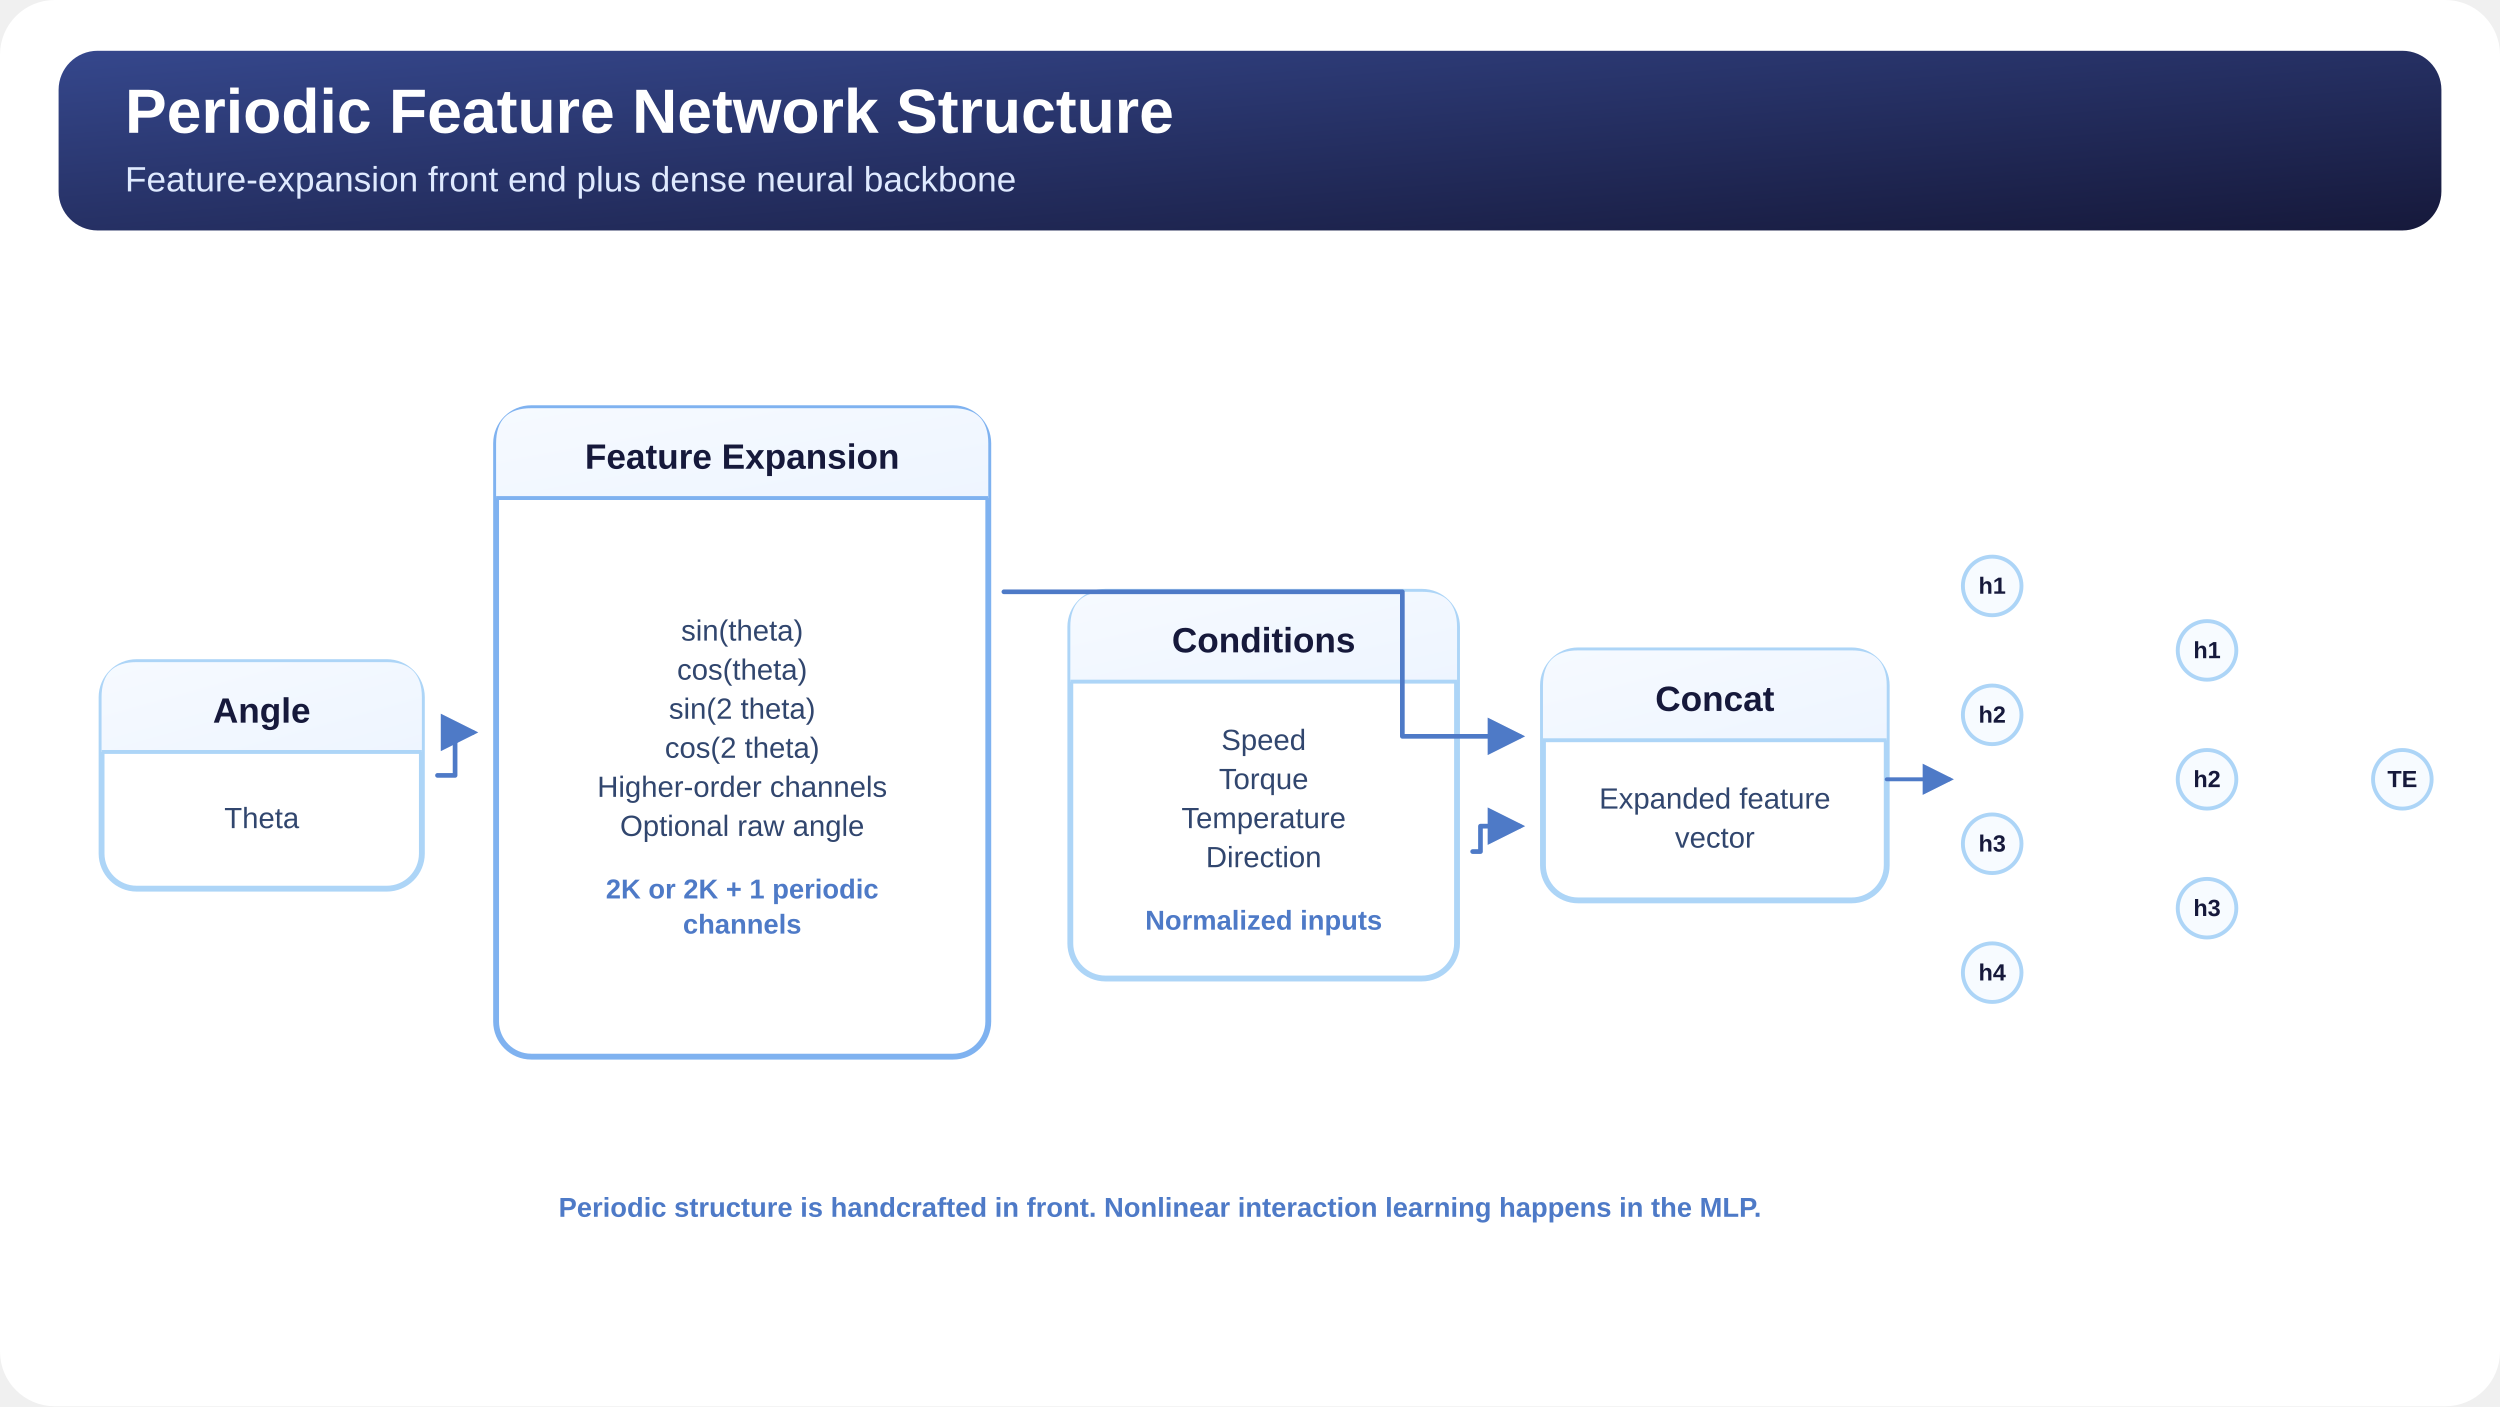
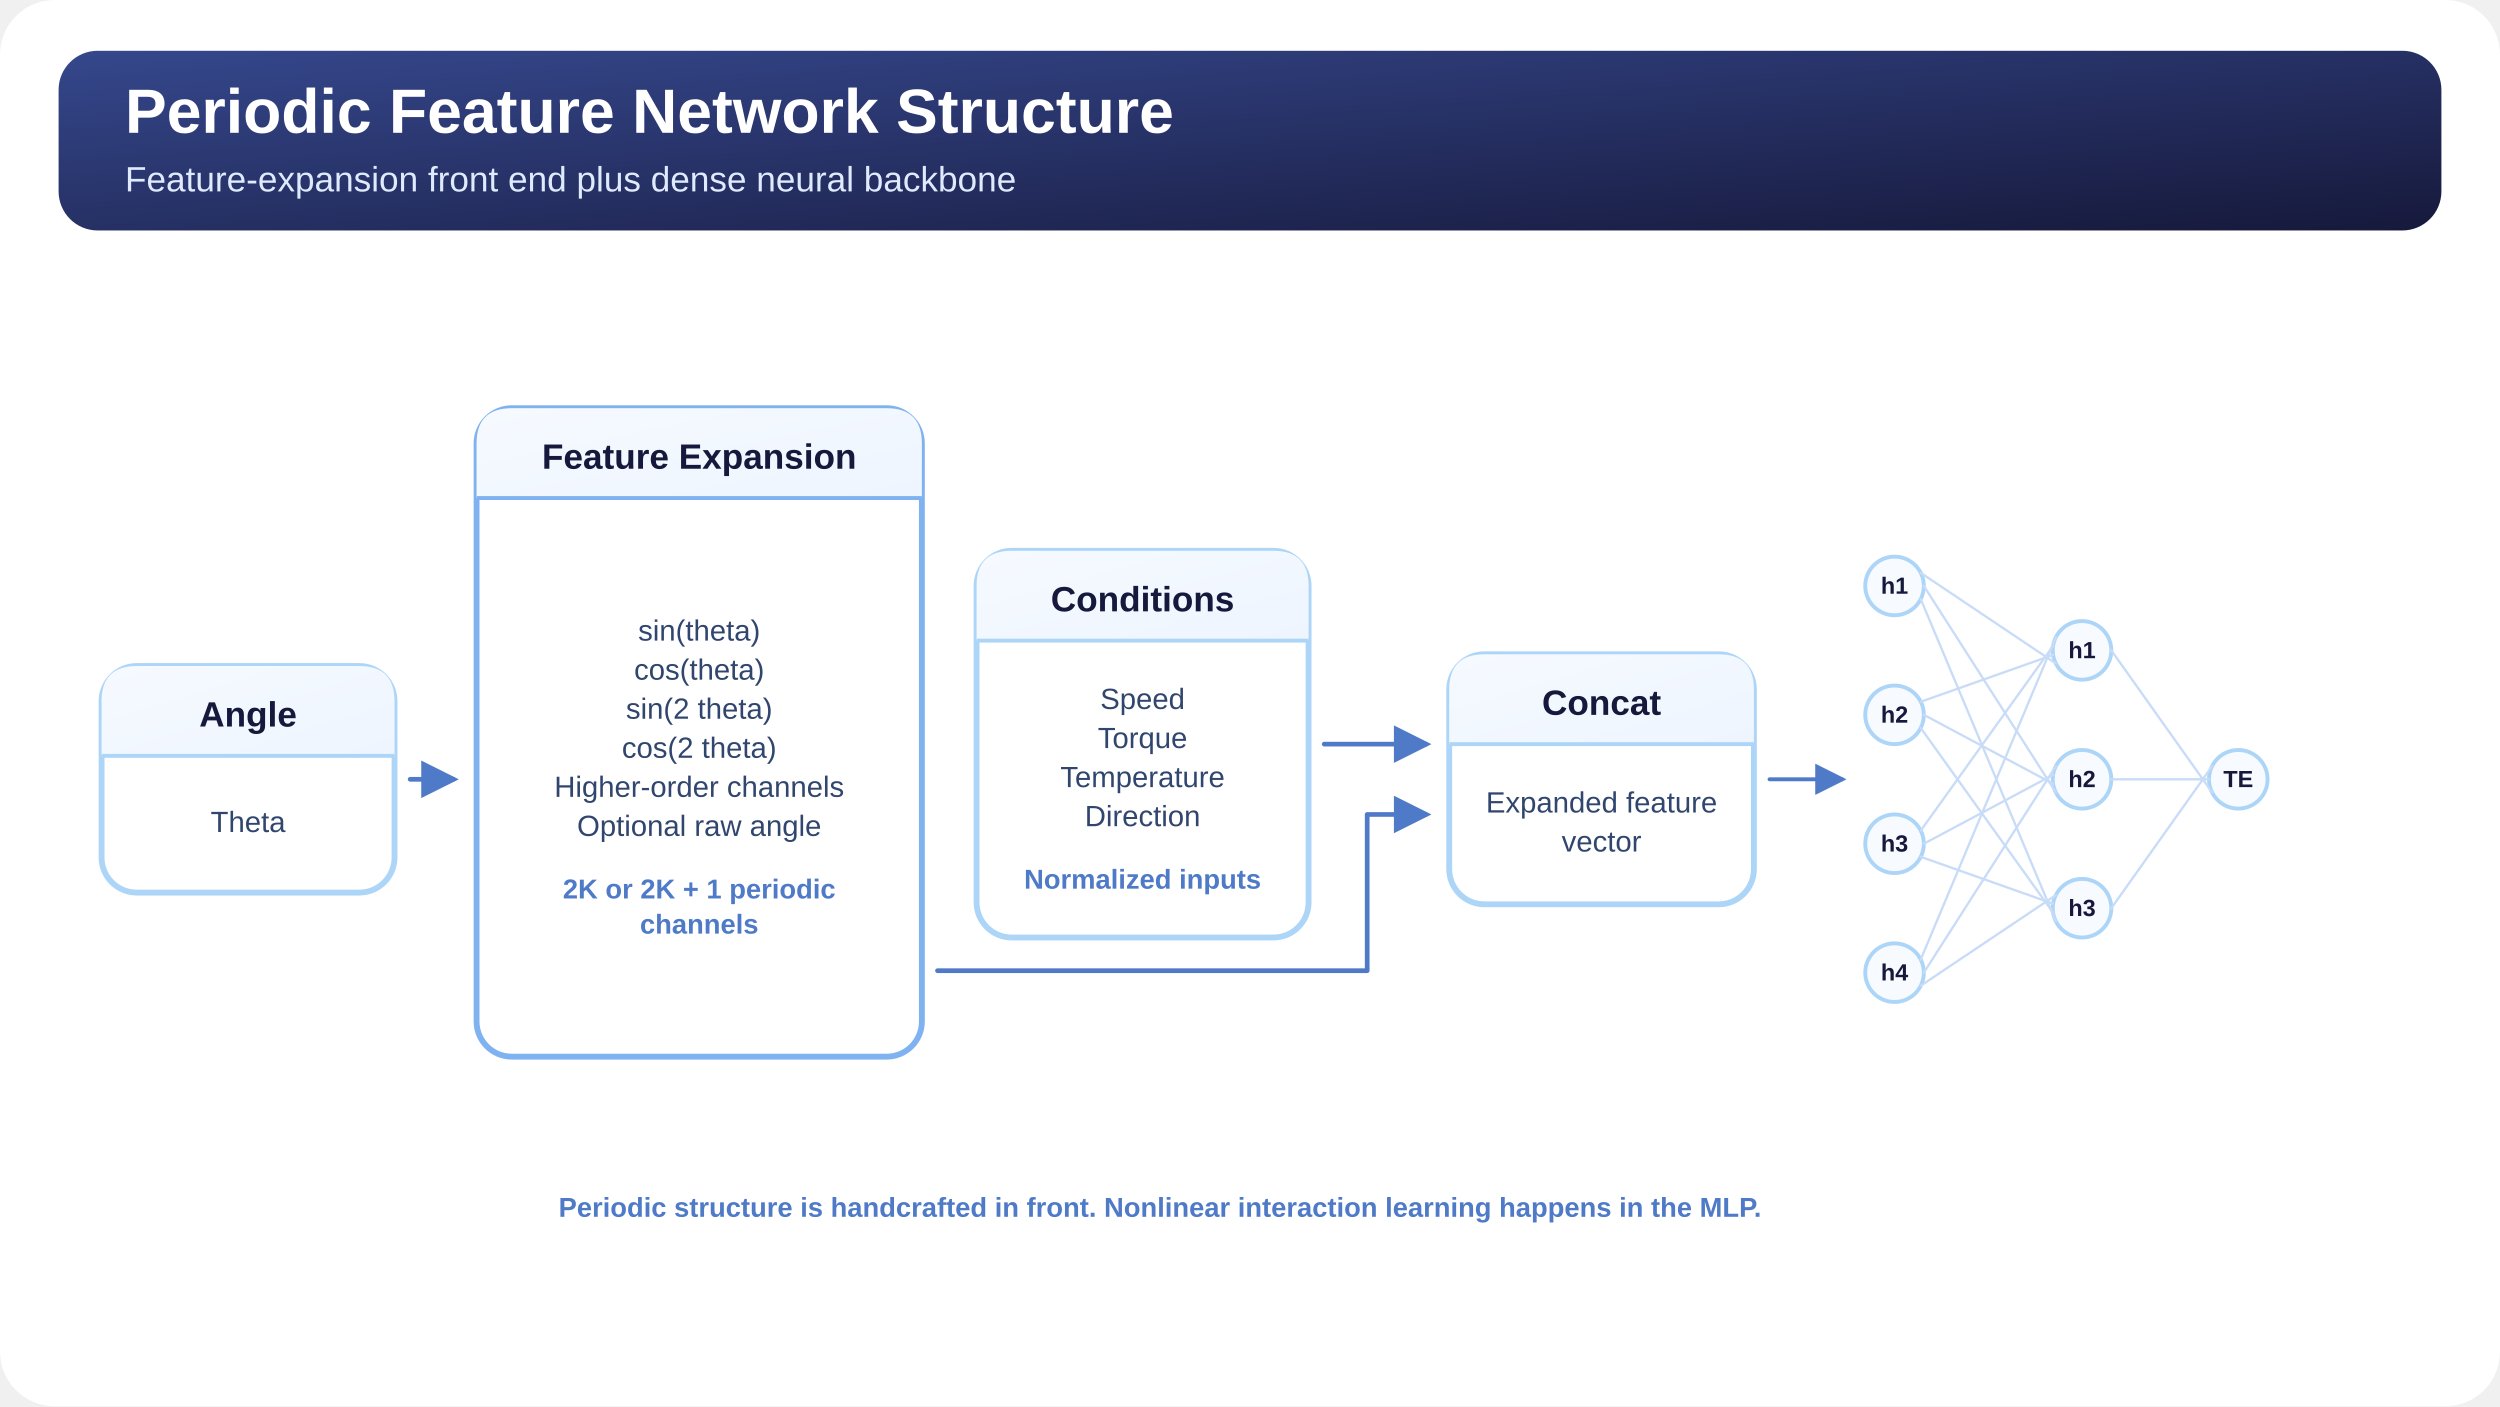
<svg xmlns="http://www.w3.org/2000/svg" width="1280" height="720" viewBox="0 0 1280 720" role="img" aria-labelledby="title desc">
  <defs>
    <linearGradient id="canvas_header" x1="0" y1="0" x2="1" y2="1">
      <stop offset="0%" stop-color="#35478C" />
      <stop offset="100%" stop-color="#16193B" />
    </linearGradient>
    <linearGradient id="card_header" x1="0" y1="0" x2="1" y2="1">
      <stop offset="0%" stop-color="#F6FAFF" />
      <stop offset="100%" stop-color="#EEF5FF" />
    </linearGradient>
    <marker id="arrow_head" markerWidth="8" markerHeight="8" refX="6.8" refY="4" orient="auto" markerUnits="strokeWidth">
      <path d="M0,0 L8,4 L0,8 Z" fill="#4E7AC7" />
    </marker>
    <style>
      .canvas-title { font: 700 32px 'Segoe UI', Arial, sans-serif; fill: #ffffff; }
      .canvas-subtitle { font: 500 18px 'Segoe UI', Arial, sans-serif; fill: #dfeaff; }
      .card-title { font: 700 18px 'Segoe UI', Arial, sans-serif; fill: #16193B; }
      .card-text { font: 500 15px 'Segoe UI', Arial, sans-serif; fill: #31466E; }
      .card-note { font: 600 14px 'Segoe UI', Arial, sans-serif; fill: #4E7AC7; }
      .label { font: 700 16px 'Segoe UI', Arial, sans-serif; fill: #16193B; }
      .tiny { font: 600 14px 'Segoe UI', Arial, sans-serif; fill: #4E7AC7; }
      .node-label { font: 700 12px 'Segoe UI', Arial, sans-serif; fill: #16193B; }
      .node-small-label { font: 700 11px 'Segoe UI', Arial, sans-serif; fill: #16193B; }
      .flow-row-text { font: 600 14px 'Segoe UI', Arial, sans-serif; fill: #31466E; }
    </style>
  </defs>
  <rect x="0" y="0" width="1280" height="720" rx="28" fill="#FFFFFF" />
  <rect x="30" y="26" width="1220" height="92" rx="20" fill="url(#canvas_header)" />
  <text x="64" y="68" class="canvas-title">Periodic Feature Network Structure</text>
  <text x="64" y="98" class="canvas-subtitle">Feature-expansion front end plus dense neural backbone</text>
  <g transform="translate(0,67.0)">
-     <rect x="52" y="272" width="164" height="116" rx="18" fill="#FFFFFF" stroke="#ADD5F7" stroke-width="3" />
-     <path d="M70, 272 H198 Q216, 272 216, 290 V318 H52 V290 Q52, 272 70, 272 Z" fill="url(#card_header)" />
-     <line x1="52" y1="318" x2="216" y2="318" stroke="#ADD5F7" stroke-width="2" />
-     <text x="134" y="303" text-anchor="middle" class="card-title">Angle</text>
-     <text x="134.0" y="357.0" text-anchor="middle" class="card-text">Theta</text>
-     <rect x="254" y="142" width="252" height="332" rx="18" fill="#FFFFFF" stroke="#7FB2F0" stroke-width="3" />
-     <path d="M272, 142 H488 Q506, 142 506, 160 V188 H254 V160 Q254, 142 272, 142 Z" fill="url(#card_header)" />
-     <line x1="254" y1="188" x2="506" y2="188" stroke="#7FB2F0" stroke-width="2" />
-     <text x="380" y="173" text-anchor="middle" class="card-title">Feature Expansion</text>
-     <text x="380.0" y="261.0" text-anchor="middle" class="card-text">sin(theta)</text>
-     <text x="380.0" y="281.0" text-anchor="middle" class="card-text">cos(theta)</text>
-     <text x="380.0" y="301.0" text-anchor="middle" class="card-text">sin(2 theta)</text>
-     <text x="380.0" y="321.0" text-anchor="middle" class="card-text">cos(2 theta)</text>
-     <text x="380.0" y="341.0" text-anchor="middle" class="card-text">Higher-order channels</text>
-     <text x="380.0" y="361.0" text-anchor="middle" class="card-text">Optional raw angle</text>
-     <text x="380.0" y="393.0" text-anchor="middle" class="card-note">2K or 2K + 1 periodic</text>
-     <text x="380.0" y="411.0" text-anchor="middle" class="card-note">channels</text>
-     <rect x="548" y="236" width="198" height="198" rx="18" fill="#FFFFFF" stroke="#ADD5F7" stroke-width="3" />
-     <path d="M566, 236 H728 Q746, 236 746, 254 V282 H548 V254 Q548, 236 566, 236 Z" fill="url(#card_header)" />
-     <line x1="548" y1="282" x2="746" y2="282" stroke="#ADD5F7" stroke-width="2" />
-     <text x="647" y="267" text-anchor="middle" class="card-title">Conditions</text>
-     <text x="647.0" y="317.0" text-anchor="middle" class="card-text">Speed</text>
-     <text x="647.0" y="337.0" text-anchor="middle" class="card-text">Torque</text>
-     <text x="647.0" y="357.0" text-anchor="middle" class="card-text">Temperature</text>
-     <text x="647.0" y="377.0" text-anchor="middle" class="card-text">Direction</text>
-     <text x="647.0" y="409.0" text-anchor="middle" class="card-note">Normalized inputs</text>
-     <rect x="790" y="266" width="176" height="128" rx="18" fill="#FFFFFF" stroke="#ADD5F7" stroke-width="3" />
-     <path d="M808, 266 H948 Q966, 266 966, 284 V312 H790 V284 Q790, 266 808, 266 Z" fill="url(#card_header)" />
-     <line x1="790" y1="312" x2="966" y2="312" stroke="#ADD5F7" stroke-width="2" />
-     <text x="878" y="297" text-anchor="middle" class="card-title">Concat</text>
-     <text x="878.0" y="347.0" text-anchor="middle" class="card-text">Expanded feature</text>
-     <text x="878.0" y="367.0" text-anchor="middle" class="card-text">vector</text>
-     <circle cx="1020" cy="233" r="15" fill="#F7FBFF" stroke="#ADD5F7" stroke-width="2" />
-     <text x="1020" y="237" text-anchor="middle" class="node-label">h1</text>
-     <circle cx="1020" cy="299" r="15" fill="#F7FBFF" stroke="#ADD5F7" stroke-width="2" />
-     <text x="1020" y="303" text-anchor="middle" class="node-label">h2</text>
-     <circle cx="1020" cy="365" r="15" fill="#F7FBFF" stroke="#ADD5F7" stroke-width="2" />
-     <text x="1020" y="369" text-anchor="middle" class="node-label">h3</text>
-     <circle cx="1020" cy="431" r="15" fill="#F7FBFF" stroke="#ADD5F7" stroke-width="2" />
-     <text x="1020" y="435" text-anchor="middle" class="node-label">h4</text>
-     <circle cx="1130" cy="266" r="15" fill="#F7FBFF" stroke="#ADD5F7" stroke-width="2" />
-     <text x="1130" y="270" text-anchor="middle" class="node-label">h1</text>
-     <circle cx="1130" cy="332" r="15" fill="#F7FBFF" stroke="#ADD5F7" stroke-width="2" />
-     <text x="1130" y="336" text-anchor="middle" class="node-label">h2</text>
-     <circle cx="1130" cy="398" r="15" fill="#F7FBFF" stroke="#ADD5F7" stroke-width="2" />
-     <text x="1130" y="402" text-anchor="middle" class="node-label">h3</text>
-     <circle cx="1230" cy="332" r="15" fill="#F7FBFF" stroke="#ADD5F7" stroke-width="2" />
-     <text x="1230" y="336" text-anchor="middle" class="node-label">TE</text>
-     <path d="M224.0,330.0 L233.0,330.0 L233.0,308.0 L242.0,308.0" fill="none" stroke="#4E7AC7" stroke-width="2.4" stroke-linejoin="round" stroke-linecap="round" marker-end="url(#arrow_head)" />
-     <path d="M514.0,236.0 L718.0,236.0 L718.0,310.0 L778.0,310.0" fill="none" stroke="#4E7AC7" stroke-width="2.4" stroke-linejoin="round" stroke-linecap="round" marker-end="url(#arrow_head)" />
-     <path d="M754.0,369.0 L758.0,369.0 L758.0,356.0 L778.0,356.0" fill="none" stroke="#4E7AC7" stroke-width="2.4" stroke-linejoin="round" stroke-linecap="round" marker-end="url(#arrow_head)" />
-     <path d="M966.0,332.0 L998.0,332.0" fill="none" stroke="#4E7AC7" stroke-width="2.0" stroke-linejoin="round" stroke-linecap="round" marker-end="url(#arrow_head)" />
+     <rect x="52" y="274" width="150" height="116" rx="18" fill="#FFFFFF" stroke="#ADD5F7" stroke-width="3" />
+     <path d="M70, 274 H184 Q202, 274 202, 292 V320 H52 V292 Q52, 274 70, 274 Z" fill="url(#card_header)" />
+     <line x1="52" y1="320" x2="202" y2="320" stroke="#ADD5F7" stroke-width="2" />
+     <text x="127" y="305" text-anchor="middle" class="card-title">Angle</text>
+     <text x="127.0" y="359.0" text-anchor="middle" class="card-text">Theta</text>
+     <rect x="244" y="142" width="228" height="332" rx="18" fill="#FFFFFF" stroke="#7FB2F0" stroke-width="3" />
+     <path d="M262, 142 H454 Q472, 142 472, 160 V188 H244 V160 Q244, 142 262, 142 Z" fill="url(#card_header)" />
+     <line x1="244" y1="188" x2="472" y2="188" stroke="#7FB2F0" stroke-width="2" />
+     <text x="358" y="173" text-anchor="middle" class="card-title">Feature Expansion</text>
+     <text x="358.0" y="261.0" text-anchor="middle" class="card-text">sin(theta)</text>
+     <text x="358.0" y="281.0" text-anchor="middle" class="card-text">cos(theta)</text>
+     <text x="358.0" y="301.0" text-anchor="middle" class="card-text">sin(2 theta)</text>
+     <text x="358.0" y="321.0" text-anchor="middle" class="card-text">cos(2 theta)</text>
+     <text x="358.0" y="341.0" text-anchor="middle" class="card-text">Higher-order channels</text>
+     <text x="358.0" y="361.0" text-anchor="middle" class="card-text">Optional raw angle</text>
+     <text x="358.0" y="393.0" text-anchor="middle" class="card-note">2K or 2K + 1 periodic</text>
+     <text x="358.0" y="411.0" text-anchor="middle" class="card-note">channels</text>
+     <rect x="500" y="215" width="170" height="198" rx="18" fill="#FFFFFF" stroke="#ADD5F7" stroke-width="3" />
+     <path d="M518, 215 H652 Q670, 215 670, 233 V261 H500 V233 Q500, 215 518, 215 Z" fill="url(#card_header)" />
+     <line x1="500" y1="261" x2="670" y2="261" stroke="#ADD5F7" stroke-width="2" />
+     <text x="585" y="246" text-anchor="middle" class="card-title">Conditions</text>
+     <text x="585.0" y="296.0" text-anchor="middle" class="card-text">Speed</text>
+     <text x="585.0" y="316.0" text-anchor="middle" class="card-text">Torque</text>
+     <text x="585.0" y="336.0" text-anchor="middle" class="card-text">Temperature</text>
+     <text x="585.0" y="356.0" text-anchor="middle" class="card-text">Direction</text>
+     <text x="585.0" y="388.0" text-anchor="middle" class="card-note">Normalized inputs</text>
+     <rect x="742" y="268" width="156" height="128" rx="18" fill="#FFFFFF" stroke="#ADD5F7" stroke-width="3" />
+     <path d="M760, 268 H880 Q898, 268 898, 286 V314 H742 V286 Q742, 268 760, 268 Z" fill="url(#card_header)" />
+     <line x1="742" y1="314" x2="898" y2="314" stroke="#ADD5F7" stroke-width="2" />
+     <text x="820" y="299" text-anchor="middle" class="card-title">Concat</text>
+     <text x="820.0" y="349.0" text-anchor="middle" class="card-text">Expanded feature</text>
+     <text x="820.0" y="369.0" text-anchor="middle" class="card-text">vector</text>
+     <circle cx="970" cy="233" r="15" fill="#F7FBFF" stroke="#ADD5F7" stroke-width="2" />
+     <text x="970" y="237" text-anchor="middle" class="node-label">h1</text>
+     <circle cx="970" cy="299" r="15" fill="#F7FBFF" stroke="#ADD5F7" stroke-width="2" />
+     <text x="970" y="303" text-anchor="middle" class="node-label">h2</text>
+     <circle cx="970" cy="365" r="15" fill="#F7FBFF" stroke="#ADD5F7" stroke-width="2" />
+     <text x="970" y="369" text-anchor="middle" class="node-label">h3</text>
+     <circle cx="970" cy="431" r="15" fill="#F7FBFF" stroke="#ADD5F7" stroke-width="2" />
+     <text x="970" y="435" text-anchor="middle" class="node-label">h4</text>
+     <circle cx="1066" cy="266" r="15" fill="#F7FBFF" stroke="#ADD5F7" stroke-width="2" />
+     <text x="1066" y="270" text-anchor="middle" class="node-label">h1</text>
+     <circle cx="1066" cy="332" r="15" fill="#F7FBFF" stroke="#ADD5F7" stroke-width="2" />
+     <text x="1066" y="336" text-anchor="middle" class="node-label">h2</text>
+     <circle cx="1066" cy="398" r="15" fill="#F7FBFF" stroke="#ADD5F7" stroke-width="2" />
+     <text x="1066" y="402" text-anchor="middle" class="node-label">h3</text>
+     <circle cx="1146" cy="332" r="15" fill="#F7FBFF" stroke="#ADD5F7" stroke-width="2" />
+     <text x="1146" y="336" text-anchor="middle" class="node-label">TE</text>
+     <line x1="983.4" y1="226.3" x2="1052.6" y2="272.7" stroke="#C8DCF8" stroke-width="1.2" stroke-linecap="round" />
+     <line x1="985.0" y1="233.0" x2="1052.6" y2="338.7" stroke="#C8DCF8" stroke-width="1.2" stroke-linecap="round" />
+     <line x1="983.4" y1="239.7" x2="1052.6" y2="404.7" stroke="#C8DCF8" stroke-width="1.2" stroke-linecap="round" />
+     <line x1="983.4" y1="292.3" x2="1051.2" y2="268.3" stroke="#C8DCF8" stroke-width="1.2" stroke-linecap="round" />
+     <line x1="985.0" y1="299.0" x2="1051.2" y2="334.3" stroke="#C8DCF8" stroke-width="1.2" stroke-linecap="round" />
+     <line x1="983.4" y1="305.7" x2="1051.2" y2="400.3" stroke="#C8DCF8" stroke-width="1.2" stroke-linecap="round" />
+     <line x1="983.4" y1="358.3" x2="1051.2" y2="263.7" stroke="#C8DCF8" stroke-width="1.2" stroke-linecap="round" />
+     <line x1="985.0" y1="365.0" x2="1051.2" y2="329.7" stroke="#C8DCF8" stroke-width="1.2" stroke-linecap="round" />
+     <line x1="983.4" y1="371.7" x2="1051.2" y2="395.7" stroke="#C8DCF8" stroke-width="1.2" stroke-linecap="round" />
+     <line x1="983.4" y1="424.3" x2="1052.6" y2="259.3" stroke="#C8DCF8" stroke-width="1.2" stroke-linecap="round" />
+     <line x1="985.0" y1="431.0" x2="1052.6" y2="325.3" stroke="#C8DCF8" stroke-width="1.2" stroke-linecap="round" />
+     <line x1="983.4" y1="437.7" x2="1052.6" y2="391.3" stroke="#C8DCF8" stroke-width="1.2" stroke-linecap="round" />
+     <line x1="1081.0" y1="266.0" x2="1132.6" y2="338.7" stroke="#C8DCF8" stroke-width="1.2" stroke-linecap="round" />
+     <line x1="1081.0" y1="332.0" x2="1131.0" y2="332.0" stroke="#C8DCF8" stroke-width="1.2" stroke-linecap="round" />
+     <line x1="1081.0" y1="398.0" x2="1132.6" y2="325.3" stroke="#C8DCF8" stroke-width="1.2" stroke-linecap="round" />
+     <line x1="210.0" y1="332.0" x2="232.0" y2="332.0" stroke="#4E7AC7" stroke-width="2.4" stroke-linecap="round" marker-end="url(#arrow_head)" />
+     <path d="M480.0,430.0 L700.0,430.0 L700.0,350.0 L716.0,350.0 L730.0,350.0" fill="none" stroke="#4E7AC7" stroke-width="2.4" stroke-linejoin="round" stroke-linecap="round" marker-end="url(#arrow_head)" />
+     <line x1="678.0" y1="314.0" x2="730.0" y2="314.0" stroke="#4E7AC7" stroke-width="2.4" stroke-linecap="round" marker-end="url(#arrow_head)" />
+     <line x1="906.0" y1="332.0" x2="943.0" y2="332.0" stroke="#4E7AC7" stroke-width="2.0" stroke-linecap="round" marker-end="url(#arrow_head)" />
    <text x="286" y="556" class="tiny">Periodic structure is handcrafted in front. Nonlinear interaction learning happens in the MLP.</text>
  </g>
</svg>
